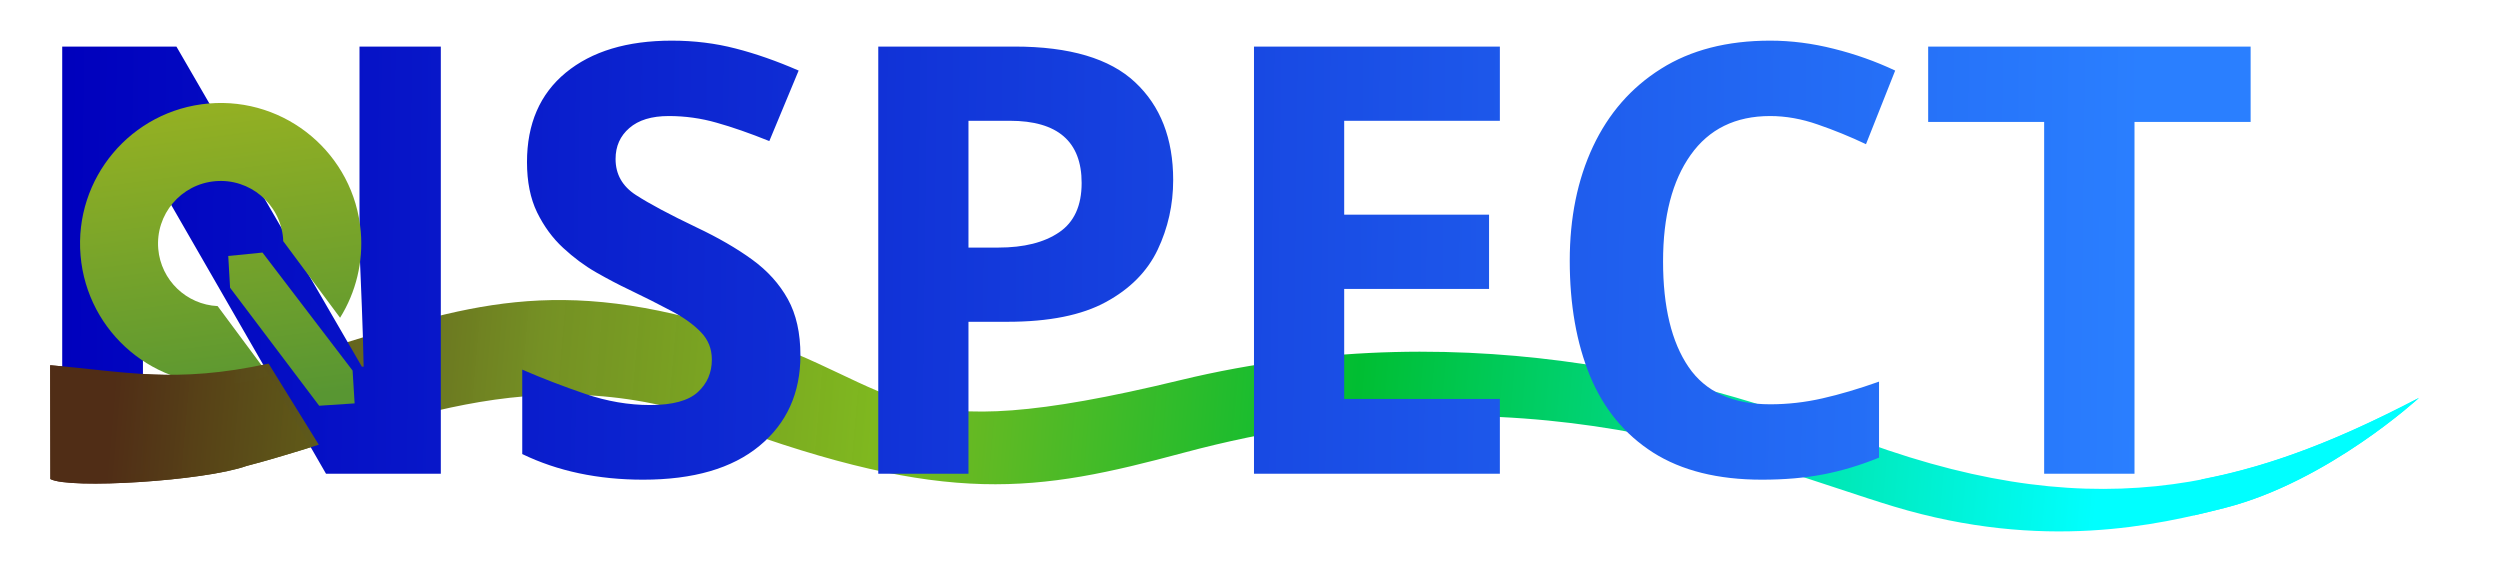
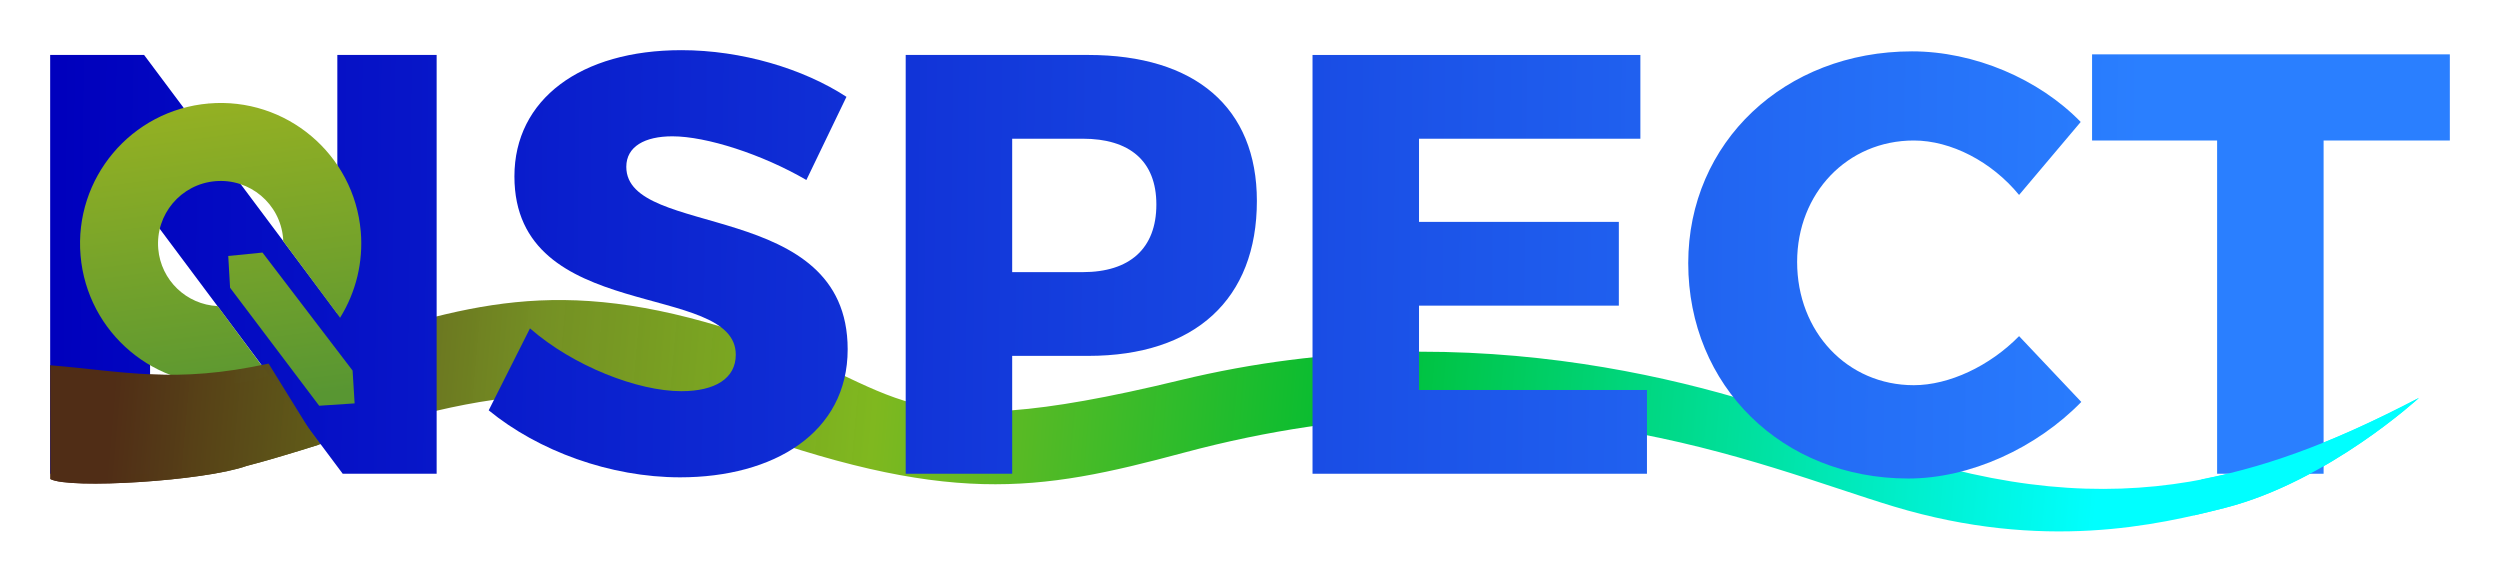
<svg xmlns="http://www.w3.org/2000/svg" xmlns:xlink="http://www.w3.org/1999/xlink" width="996.719" height="231.872" viewBox="0 0 263.715 61.349" version="1.1" id="svg1431">
  <defs id="defs1428">
    <linearGradient xlink:href="#linearGradient45475" id="linearGradient779" gradientUnits="userSpaceOnUse" gradientTransform="matrix(0.2355156,0.05855551,0.05038927,-0.2736841,-28.25942,154.3432)" x1="7.852" y1="-27.242" x2="871.125" y2="66.829" />
    <linearGradient id="linearGradient45475">
      <stop style="stop-color:#502d16;stop-opacity:1" offset="0" id="stop45471" />
      <stop style="stop-color:#708d1c;stop-opacity:0.965;" offset="0.215" id="stop52229" />
      <stop style="stop-color:#7fb81f;stop-opacity:1" offset="0.383" id="stop47276" />
      <stop style="stop-color:#00be32;stop-opacity:1" offset="0.624" id="stop52551" />
      <stop style="stop-color:#00ffff;stop-opacity:1" offset="1" id="stop45473" />
    </linearGradient>
    <linearGradient xlink:href="#linearGradient1005" id="linearGradient1007" x1="104.672" y1="114.911" x2="288.905" y2="117.241" gradientUnits="userSpaceOnUse" gradientTransform="matrix(1.192619,0,0,1.192619,-158.2482,5.715062)" />
    <linearGradient id="linearGradient1005">
      <stop style="stop-color:#0000bd;stop-opacity:1" offset="0" id="stop1001" />
      <stop style="stop-color:#2a7fff;stop-opacity:1" offset="1" id="stop1003" />
    </linearGradient>
    <linearGradient xlink:href="#linearGradient40106" id="linearGradient1888" x1="19.017" y1="33.454" x2="17.661" y2="4.521" gradientUnits="userSpaceOnUse" />
    <linearGradient id="linearGradient40106">
      <stop style="stop-color:#589632;stop-opacity:1" offset="0" id="stop40102" />
      <stop style="stop-color:#93b023;stop-opacity:1" offset="1" id="stop40104" />
    </linearGradient>
    <linearGradient xlink:href="#linearGradient45475" id="linearGradient22804" gradientUnits="userSpaceOnUse" gradientTransform="matrix(0.2355156,0.05855551,0.05038927,-0.2736841,-28.25951,154.3432)" x1="7.852" y1="-27.242" x2="871.125" y2="66.829" />
    <linearGradient xlink:href="#linearGradient40106" id="linearGradient1620" gradientUnits="userSpaceOnUse" x1="19.017" y1="33.454" x2="17.661" y2="4.521" />
    <linearGradient xlink:href="#linearGradient40106" id="linearGradient1622" gradientUnits="userSpaceOnUse" x1="19.017" y1="33.454" x2="17.661" y2="4.521" />
    <linearGradient xlink:href="#linearGradient40106" id="linearGradient1624" gradientUnits="userSpaceOnUse" x1="19.017" y1="33.454" x2="17.661" y2="4.521" />
  </defs>
-   <g id="layer1" transform="translate(39.42998,-117.6306)">
-     <g id="g896">
+   <g id="layer1" transform="translate(39.42998,-117.6306)" style="display:inline">
+     <g id="g6497">
      <path style="display:inline;fill:url(#linearGradient779);fill-opacity:1;stroke:#000000;stroke-width:0;stroke-linecap:butt;stroke-linejoin:miter;stroke-miterlimit:4;stroke-dasharray:none;stroke-opacity:1" d="m -13.416,166.779 c 14.708,-3.818 29.994,-11.931 50.222,-4.468 23.784,8.774 33.159,7.224 48.61,3.08 36.298,-9.734 60.644,1.368 74.942,5.672 15.78,4.751 27.856,1.955 34.975,0.123 10.851,-2.792 20.405,-11.589 20.405,-11.589 -18.695,9.773 -35.055,13.817 -60.748,3.81 -11.566,-4.504 -38.362,-13.318 -69.956,-5.666 -30.695,7.434 -28.557,0.818 -46.498,-5.048 -19.371,-6.334 -29.008,-2.723 -43.596,1.724 -14.164,4.318 -19.828,2.501 -29.078,1.741 0,0 0.004,1.243 0.024,12.004 1.999,1.083 16.23,0.211 20.699,-1.385 z" id="path693" clip-path="none" />
-       <text xml:space="preserve" style="font-size:63.109px;line-height:1.25;font-family:Trueno;-inkscape-font-specification:Trueno;letter-spacing:0px;word-spacing:0px;display:inline;fill:url(#linearGradient1007);fill-opacity:1;stroke-width:0.316" x="-38.556" y="167.604" id="text12530">
-         <tspan id="tspan12528" style="font-style:normal;font-variant:normal;font-weight:bold;font-stretch:normal;font-family:Trueno;-inkscape-font-specification:'Trueno Bold';fill:url(#linearGradient1007);fill-opacity:1;stroke-width:0.316" x="-38.556" y="167.604">NSPECT</tspan>
-       </text>
+       <g aria-label="NSPECT" id="text12530" style="font-size:63.109px;line-height:1.25;font-family:Trueno;-inkscape-font-specification:Trueno;letter-spacing:0px;word-spacing:0px;display:inline;fill:url(#linearGradient1007);stroke-width:0.316">
+         <path d="m -34.138,167.604 h 10.539 V 140.404 l 20.321,27.2 H 6.63 V 123.427 H -3.846 v 27.263 l -20.384,-27.263 h -9.908 z" style="font-weight:bold;-inkscape-font-specification:'Trueno Bold'" id="path6093" />
+         <path d="m 12.121,160.914 c 5.238,4.291 12.811,7.068 20.195,7.068 9.845,0 17.671,-4.67 17.671,-13.505 0,-15.967 -23.351,-11.612 -23.351,-19.248 0,-2.146 1.956,-3.219 4.859,-3.219 3.597,0 9.466,1.893 14.137,4.607 l 4.228,-8.772 c -4.544,-2.966 -11.044,-4.923 -17.418,-4.923 -10.602,0 -17.608,5.175 -17.608,13.316 0,15.651 23.351,10.981 23.351,18.807 0,2.524 -2.209,3.85 -5.743,3.85 -4.607,0 -11.423,-2.651 -15.967,-6.627 z" style="font-weight:bold;-inkscape-font-specification:'Trueno Bold'" id="path6095" />
+         <path d="m 56.108,167.604 h 11.233 v -12.433 h 8.015 c 11.297,0 17.797,-5.995 17.797,-16.345 0,-9.845 -6.5,-15.399 -17.797,-15.399 H 56.108 Z m 11.233,-21.268 v -14.073 h 7.447 c 4.923,0 7.762,2.335 7.762,6.942 0,4.67 -2.84,7.131 -7.762,7.131 z" style="font-weight:bold;-inkscape-font-specification:'Trueno Bold'" id="path6097" />
+         <path d="m 99.023,167.604 h 35.278 v -8.835 h -24.045 v -8.898 h 21.079 v -8.835 h -21.079 v -8.772 h 23.351 v -8.835 H 99.023 Z" style="font-weight:bold;-inkscape-font-specification:'Trueno Bold'" id="path6099" />
+         <path d="m 138.655,145.389 c 0,12.937 9.908,22.719 23.224,22.719 6.5,0 13.505,-3.219 18.239,-8.078 l -6.563,-6.942 c -3.092,3.155 -7.384,5.175 -11.107,5.175 -7.005,0 -12.306,-5.617 -12.306,-13.001 0,-7.258 5.301,-12.811 12.306,-12.811 3.913,0 8.204,2.209 11.107,5.743 l 6.5,-7.699 c -4.418,-4.544 -11.233,-7.447 -17.797,-7.447 -13.442,0 -23.603,9.593 -23.603,22.341 z" style="font-weight:bold;-inkscape-font-specification:'Trueno Bold'" id="path6101" />
+         <path d="m 181.254,132.452 h 13.19 v 35.152 h 11.233 V 132.452 h 13.316 v -9.088 h -37.739 z" style="font-weight:bold;-inkscape-font-specification:'Trueno Bold'" id="path6103" />
+       </g>
      <g id="g22023" transform="matrix(1.080798,-0.09265706,0.09265706,1.080798,-37.11586,125.8726)" style="display:inline;fill:url(#linearGradient1888);fill-opacity:1">
        <g id="g20732" style="display:inline;fill:url(#linearGradient1624);fill-opacity:1">
          <path style="display:inline;fill:url(#linearGradient1620);fill-opacity:1;stroke:#726a00;stroke-width:0.044;stroke-linecap:butt;stroke-linejoin:miter;stroke-miterlimit:4;stroke-dasharray:0, 0.488;stroke-dashoffset:0;stroke-opacity:1" d="m 18.425,22.039 0.087,-3.095 3.345,-0.046 7.751,12.183 -0.076,3.195 -3.455,-0.066 z" id="path26679-0" />
          <path id="path27045-7" style="fill:url(#linearGradient1622);fill-opacity:1;stroke:#ff0000;stroke-width:0.3;stroke-dasharray:0, 3.305" d="m 17.88,4.008 a 13.674,13.674 0 0 0 -13.674,13.674 13.674,13.674 0 0 0 13.674,13.674 13.674,13.674 0 0 0 3.6,-0.487 L 17.067,23.712 a 6.092,6.092 0 0 1 -5.278,-6.03 6.092,6.092 0 0 1 6.092,-6.092 6.092,6.092 0 0 1 6.092,6.092 6.092,6.092 0 0 1 -0.014,0.28 l 4.874,7.897 a 13.674,13.674 0 0 0 2.722,-8.177 13.674,13.674 0 0 0 -13.674,-13.674 z" />
        </g>
      </g>
      <path id="path22800" clip-path="none" style="fill:url(#linearGradient22804);fill-opacity:1;stroke:#000000;stroke-width:0;stroke-linecap:butt;stroke-linejoin:miter;stroke-miterlimit:4;stroke-dasharray:none;stroke-opacity:1" d="m -11.097,155.984 c -9.939,2.164 -15.244,0.816 -23.041,0.176 0,0 0.003,1.242 0.023,12.004 1.999,1.083 16.23,0.211 20.699,-1.385 2.509,-0.651 5.05,-1.435 7.614,-2.238 z m 226.835,3.615 c -7.768,4.061 -15.138,7.108 -22.937,8.593 l -0.807,3.803 c 1.201,-0.273 2.332,-0.549 3.338,-0.808 10.851,-2.792 20.405,-11.588 20.405,-11.588 z" />
    </g>
  </g>
</svg>
